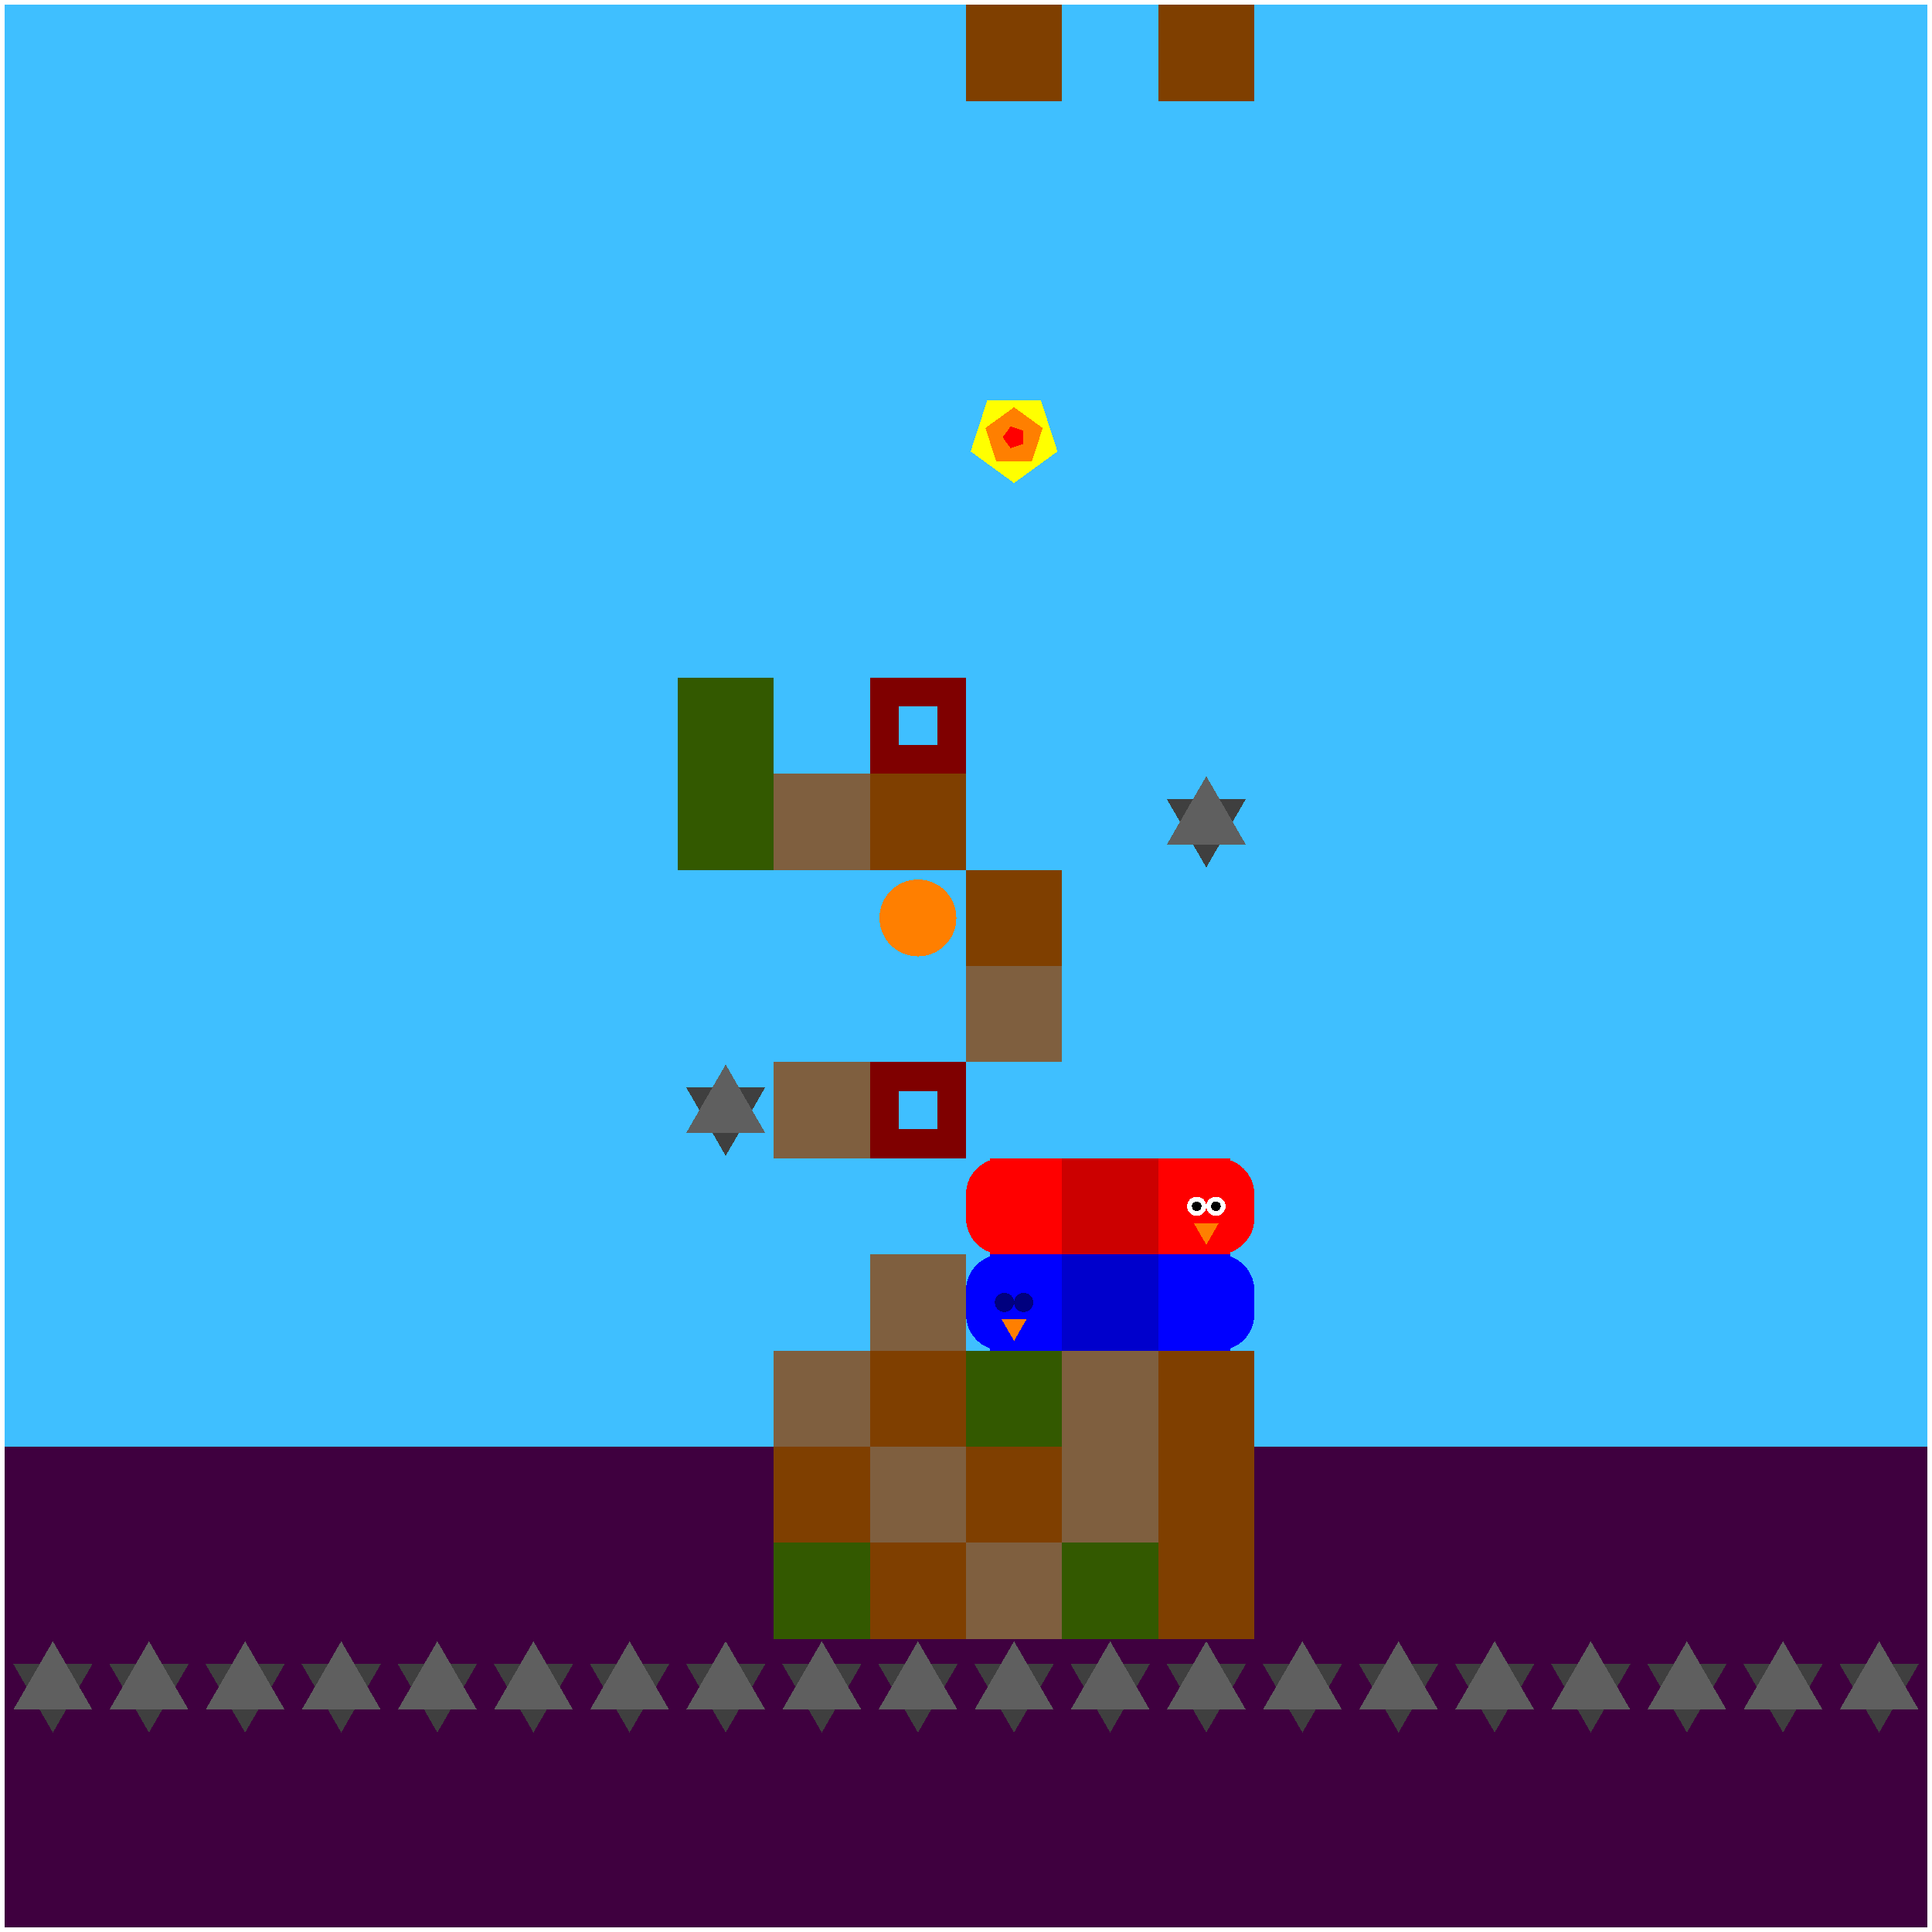
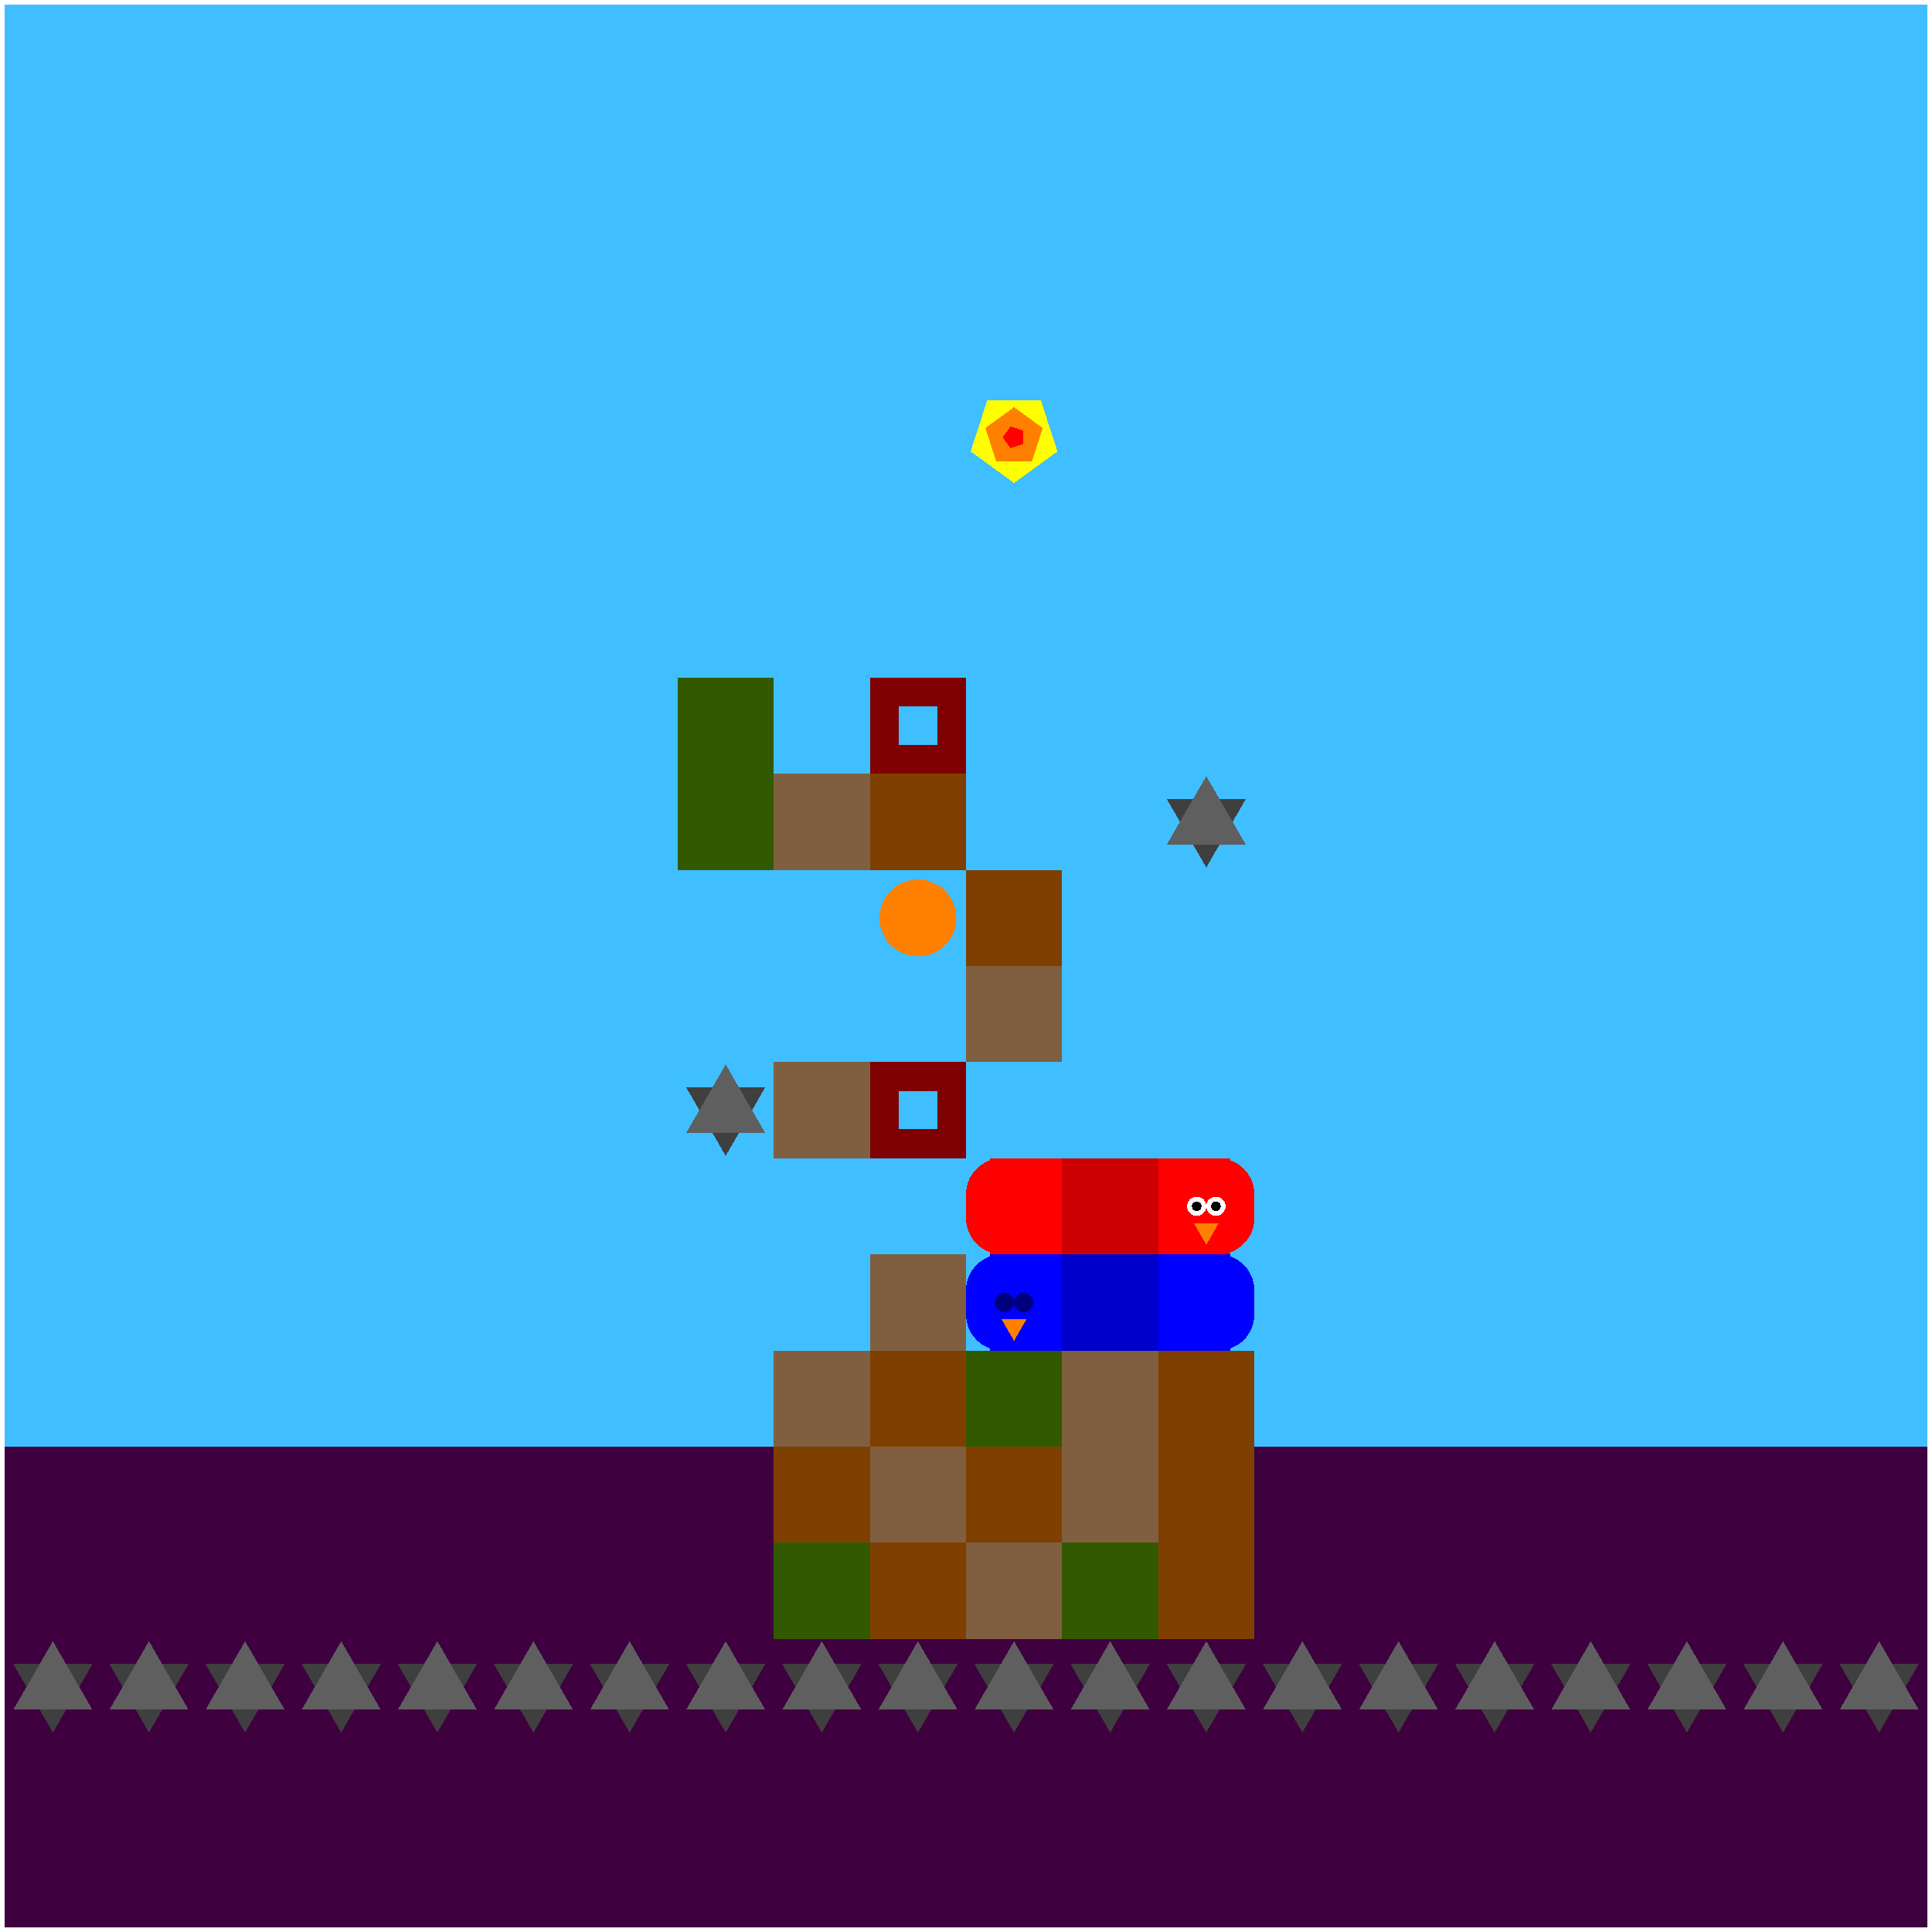
<svg xmlns="http://www.w3.org/2000/svg" version="1.1" width="403" height="403" viewBox="-1 -1 402 402" preserveAspectRatio="none" shape-rendering="crispEdges">
  <rect x="0" y="0" width="400" height="300" style="fill:rgb(63,191,255);" />
  <rect x="0" y="300" width="400" height="100" style="fill:rgb(63,0,63);" />
  <polygon points="10,359.5 18.227,345.25 1.773,345.25 10,359.5 " style="fill:rgb(63,63,63)" />
  <polygon points="18.227,354.75 10,340.5 1.773,354.75 18.227,354.75 " style="fill:rgb(95,95,95)" />
  <polygon points="30,359.5 38.227,345.25 21.773,345.25 30,359.5 " style="fill:rgb(63,63,63)" />
  <polygon points="38.227,354.75 30,340.5 21.773,354.75 38.227,354.75 " style="fill:rgb(95,95,95)" />
  <polygon points="50,359.5 58.227,345.25 41.773,345.25 50,359.5 " style="fill:rgb(63,63,63)" />
  <polygon points="58.227,354.75 50,340.5 41.773,354.75 58.227,354.75 " style="fill:rgb(95,95,95)" />
  <polygon points="70,359.5 78.227,345.25 61.773,345.25 70,359.5 " style="fill:rgb(63,63,63)" />
  <polygon points="78.227,354.75 70,340.5 61.773,354.75 78.227,354.75 " style="fill:rgb(95,95,95)" />
  <polygon points="90,359.5 98.227,345.25 81.773,345.25 90,359.5 " style="fill:rgb(63,63,63)" />
  <polygon points="98.227,354.75 90,340.5 81.773,354.75 98.227,354.75 " style="fill:rgb(95,95,95)" />
  <polygon points="110,359.5 118.227,345.25 101.773,345.25 110,359.5 " style="fill:rgb(63,63,63)" />
  <polygon points="118.227,354.75 110,340.5 101.773,354.75 118.227,354.75 " style="fill:rgb(95,95,95)" />
  <polygon points="130,359.5 138.227,345.25 121.773,345.25 130,359.5 " style="fill:rgb(63,63,63)" />
  <polygon points="138.227,354.75 130,340.5 121.773,354.75 138.227,354.75 " style="fill:rgb(95,95,95)" />
  <g style="fill:rgb(51,89,0);">
    <rect x="140" y="140" width="20" height="20" />
    <rect x="140" y="160" width="20" height="20" />
  </g>
  <polygon points="150,239.5 158.227,225.25 141.773,225.25 150,239.5 " style="fill:rgb(63,63,63)" />
  <polygon points="158.227,234.75 150,220.5 141.773,234.75 158.227,234.75 " style="fill:rgb(95,95,95)" />
  <polygon points="150,359.5 158.227,345.25 141.773,345.25 150,359.5 " style="fill:rgb(63,63,63)" />
  <polygon points="158.227,354.75 150,340.5 141.773,354.75 158.227,354.75 " style="fill:rgb(95,95,95)" />
  <g style="fill:rgb(127,95,63);">
    <rect x="160" y="160" width="20" height="20" />
    <rect x="160" y="220" width="20" height="20" />
    <rect x="160" y="280" width="20" height="20" />
  </g>
  <rect x="160" y="300" width="20" height="20" style="fill:rgb(127,63,0);" />
  <rect x="160" y="320" width="20" height="20" style="fill:rgb(51,89,0);" />
  <polygon points="170,359.5 178.227,345.25 161.773,345.25 170,359.5 " style="fill:rgb(63,63,63)" />
  <polygon points="178.227,354.75 170,340.5 161.773,354.75 178.227,354.75 " style="fill:rgb(95,95,95)" />
  <rect x="180" y="160" width="20" height="20" style="fill:rgb(127,63,0);" />
  <rect x="180" y="260" width="20" height="20" style="fill:rgb(127,95,63);" />
  <rect x="180" y="280" width="20" height="20" style="fill:rgb(127,63,0);" />
  <rect x="180" y="300" width="20" height="20" style="fill:rgb(127,95,63);" />
  <rect x="180" y="320" width="20" height="20" style="fill:rgb(127,63,0);" />
  <polygon points="190,359.5 198.227,345.25 181.773,345.25 190,359.5 " style="fill:rgb(63,63,63)" />
  <polygon points="198.227,354.75 190,340.5 181.773,354.75 198.227,354.75 " style="fill:rgb(95,95,95)" />
-   <rect x="200" y="0" width="20" height="20" style="fill:rgb(127,63,0);" />
  <polygon points="210,99.5 219.035,92.936 215.584,82.314 204.416,82.314 200.965,92.936 210,99.5 " style="fill:rgb(255,255,0)" />
  <polygon points="213.685,95.073 215.963,88.062 210,83.73 204.037,88.062 206.315,95.073 213.685,95.073 " style="fill:rgb(255,127,0)" />
  <polygon points="211.921,91.396 211.921,88.604 209.266,87.741 207.625,90 209.266,92.259 211.921,91.396 " style="fill:rgb(255,0,0)" />
  <rect x="200" y="180" width="20" height="20" style="fill:rgb(127,63,0);" />
  <rect x="200" y="200" width="20" height="20" style="fill:rgb(127,95,63);" />
  <rect x="200" y="280" width="20" height="20" style="fill:rgb(51,89,0);" />
  <rect x="200" y="300" width="20" height="20" style="fill:rgb(127,63,0);" />
  <rect x="200" y="320" width="20" height="20" style="fill:rgb(127,95,63);" />
  <polygon points="210,359.5 218.227,345.25 201.773,345.25 210,359.5 " style="fill:rgb(63,63,63)" />
  <polygon points="218.227,354.75 210,340.5 201.773,354.75 218.227,354.75 " style="fill:rgb(95,95,95)" />
  <g style="fill:rgb(127,95,63);">
    <rect x="220" y="280" width="20" height="20" />
    <rect x="220" y="300" width="20" height="20" />
  </g>
  <rect x="220" y="320" width="20" height="20" style="fill:rgb(51,89,0);" />
  <polygon points="230,359.5 238.227,345.25 221.773,345.25 230,359.5 " style="fill:rgb(63,63,63)" />
  <polygon points="238.227,354.75 230,340.5 221.773,354.75 238.227,354.75 " style="fill:rgb(95,95,95)" />
-   <rect x="240" y="0" width="20" height="20" style="fill:rgb(127,63,0);" />
  <polygon points="250,179.5 258.227,165.25 241.773,165.25 250,179.5 " style="fill:rgb(63,63,63)" />
  <polygon points="258.227,174.75 250,160.5 241.773,174.75 258.227,174.75 " style="fill:rgb(95,95,95)" />
  <g style="fill:rgb(127,63,0);">
    <rect x="240" y="280" width="20" height="20" />
    <rect x="240" y="300" width="20" height="20" />
    <rect x="240" y="320" width="20" height="20" />
  </g>
  <polygon points="250,359.5 258.227,345.25 241.773,345.25 250,359.5 " style="fill:rgb(63,63,63)" />
  <polygon points="258.227,354.75 250,340.5 241.773,354.75 258.227,354.75 " style="fill:rgb(95,95,95)" />
  <polygon points="270,359.5 278.227,345.25 261.773,345.25 270,359.5 " style="fill:rgb(63,63,63)" />
  <polygon points="278.227,354.75 270,340.5 261.773,354.75 278.227,354.75 " style="fill:rgb(95,95,95)" />
  <polygon points="290,359.5 298.227,345.25 281.773,345.25 290,359.5 " style="fill:rgb(63,63,63)" />
  <polygon points="298.227,354.75 290,340.5 281.773,354.75 298.227,354.75 " style="fill:rgb(95,95,95)" />
  <polygon points="310,359.5 318.227,345.25 301.773,345.25 310,359.5 " style="fill:rgb(63,63,63)" />
  <polygon points="318.227,354.75 310,340.5 301.773,354.75 318.227,354.75 " style="fill:rgb(95,95,95)" />
  <polygon points="330,359.5 338.227,345.25 321.773,345.25 330,359.5 " style="fill:rgb(63,63,63)" />
  <polygon points="338.227,354.75 330,340.5 321.773,354.75 338.227,354.75 " style="fill:rgb(95,95,95)" />
  <polygon points="350,359.5 358.227,345.25 341.773,345.25 350,359.5 " style="fill:rgb(63,63,63)" />
  <polygon points="358.227,354.75 350,340.5 341.773,354.75 358.227,354.75 " style="fill:rgb(95,95,95)" />
  <polygon points="370,359.5 378.227,345.25 361.773,345.25 370,359.5 " style="fill:rgb(63,63,63)" />
  <polygon points="378.227,354.75 370,340.5 361.773,354.75 378.227,354.75 " style="fill:rgb(95,95,95)" />
  <polygon points="390,359.5 398.227,345.25 381.773,345.25 390,359.5 " style="fill:rgb(63,63,63)" />
  <polygon points="398.227,354.75 390,340.5 381.773,354.75 398.227,354.75 " style="fill:rgb(95,95,95)" />
+   <polygon points="210,99.5 219.035,92.936 215.584,82.314 204.416,82.314 200.965,92.936 210,99.5 " style="fill:rgb(255,255,0)" />
+   <polygon points="213.685,95.073 215.963,88.062 210,83.73 204.037,88.062 206.315,95.073 213.685,95.073 " style="fill:rgb(255,127,0)" />
+   <polygon points="211.921,91.396 211.921,88.604 209.266,87.741 207.625,90 209.266,92.259 211.921,91.396 " style="fill:rgb(255,0,0)" />
  <g style="fill:rgb(255,0,0);">
    <rect x="240" y="247.5" width="20" height="5" />
    <rect x="247.5" y="240" width="5" height="20" />
    <rect x="240" y="240" width="15" height="15" />
    <rect x="240" y="245" width="15" height="15" />
  </g>
  <circle cx="252.5" cy="247.5" r="7.5" style="fill:rgb(255,0,0);stroke-width:1" />
  <circle cx="252.5" cy="252.5" r="7.5" style="fill:rgb(255,0,0);stroke-width:1" />
  <circle cx="252" cy="250" r="2" style="fill:rgb(255,255,255);stroke-width:1" />
  <circle cx="252" cy="250" r="1" style="fill:rgb(0,0,0);stroke-width:1" />
  <circle cx="248" cy="250" r="2" style="fill:rgb(255,255,255);stroke-width:1" />
  <circle cx="248" cy="250" r="1" style="fill:rgb(0,0,0);stroke-width:1" />
  <polygon points="247.402,253.5 250,258 252.598,253.5 247.402,253.5 " style="fill:rgb(255,127,0)" />
  <g style="fill:rgb(204,0,0);">
    <rect x="220" y="247.5" width="20" height="5" />
    <rect x="227.5" y="240" width="5" height="20" />
    <rect x="220" y="240" width="15" height="15" />
    <rect x="220" y="245" width="15" height="15" />
    <rect x="225" y="240" width="15" height="15" />
    <rect x="225" y="245" width="15" height="15" />
  </g>
  <g style="fill:rgb(255,0,0);">
    <rect x="200" y="247.5" width="20" height="5" />
    <rect x="207.5" y="240" width="5" height="20" />
  </g>
  <circle cx="207.5" cy="247.5" r="7.5" style="fill:rgb(255,0,0);stroke-width:1" />
  <circle cx="207.5" cy="252.5" r="7.5" style="fill:rgb(255,0,0);stroke-width:1" />
  <g style="fill:rgb(255,0,0);">
    <rect x="205" y="240" width="15" height="15" />
    <rect x="205" y="245" width="15" height="15" />
  </g>
  <g style="fill:rgb(0,0,255);">
    <rect x="200" y="267.5" width="20" height="5" />
    <rect x="207.5" y="260" width="5" height="20" />
  </g>
  <circle cx="207.5" cy="267.5" r="7.5" style="fill:rgb(0,0,255);stroke-width:1" />
  <circle cx="207.5" cy="272.5" r="7.5" style="fill:rgb(0,0,255);stroke-width:1" />
  <g style="fill:rgb(0,0,255);">
    <rect x="205" y="260" width="15" height="15" />
    <rect x="205" y="265" width="15" height="15" />
  </g>
  <circle cx="212" cy="270" r="2" style="fill:rgb(0,0,127);stroke-width:1" />
  <circle cx="208" cy="270" r="2" style="fill:rgb(0,0,127);stroke-width:1" />
  <polygon points="207.402,273.5 210,278 212.598,273.5 207.402,273.5 " style="fill:rgb(255,127,0)" />
  <g style="fill:rgb(0,0,204);">
    <rect x="220" y="267.5" width="20" height="5" />
    <rect x="227.5" y="260" width="5" height="20" />
    <rect x="220" y="260" width="15" height="15" />
    <rect x="220" y="265" width="15" height="15" />
    <rect x="225" y="260" width="15" height="15" />
    <rect x="225" y="265" width="15" height="15" />
  </g>
  <g style="fill:rgb(0,0,255);">
    <rect x="240" y="267.5" width="20" height="5" />
    <rect x="247.5" y="260" width="5" height="20" />
    <rect x="240" y="260" width="15" height="15" />
    <rect x="240" y="265" width="15" height="15" />
  </g>
  <circle cx="252.5" cy="267.5" r="7.5" style="fill:rgb(0,0,255);stroke-width:1" />
  <circle cx="252.5" cy="272.5" r="7.5" style="fill:rgb(0,0,255);stroke-width:1" />
  <rect x="183" y="143" width="14" height="14" style="fill:none;stroke:rgb(127,0,0);stroke-width:6" />
  <rect x="183" y="223" width="14" height="14" style="fill:none;stroke:rgb(127,0,0);stroke-width:6" />
  <circle cx="190" cy="190" r="8" style="fill:rgb(255,127,0);stroke-width:1" />
  <path d="M 190 150 L 190 230 " stroke="rgb(102,0,0)" stroke-width="0.015" fill="none" />
</svg>
